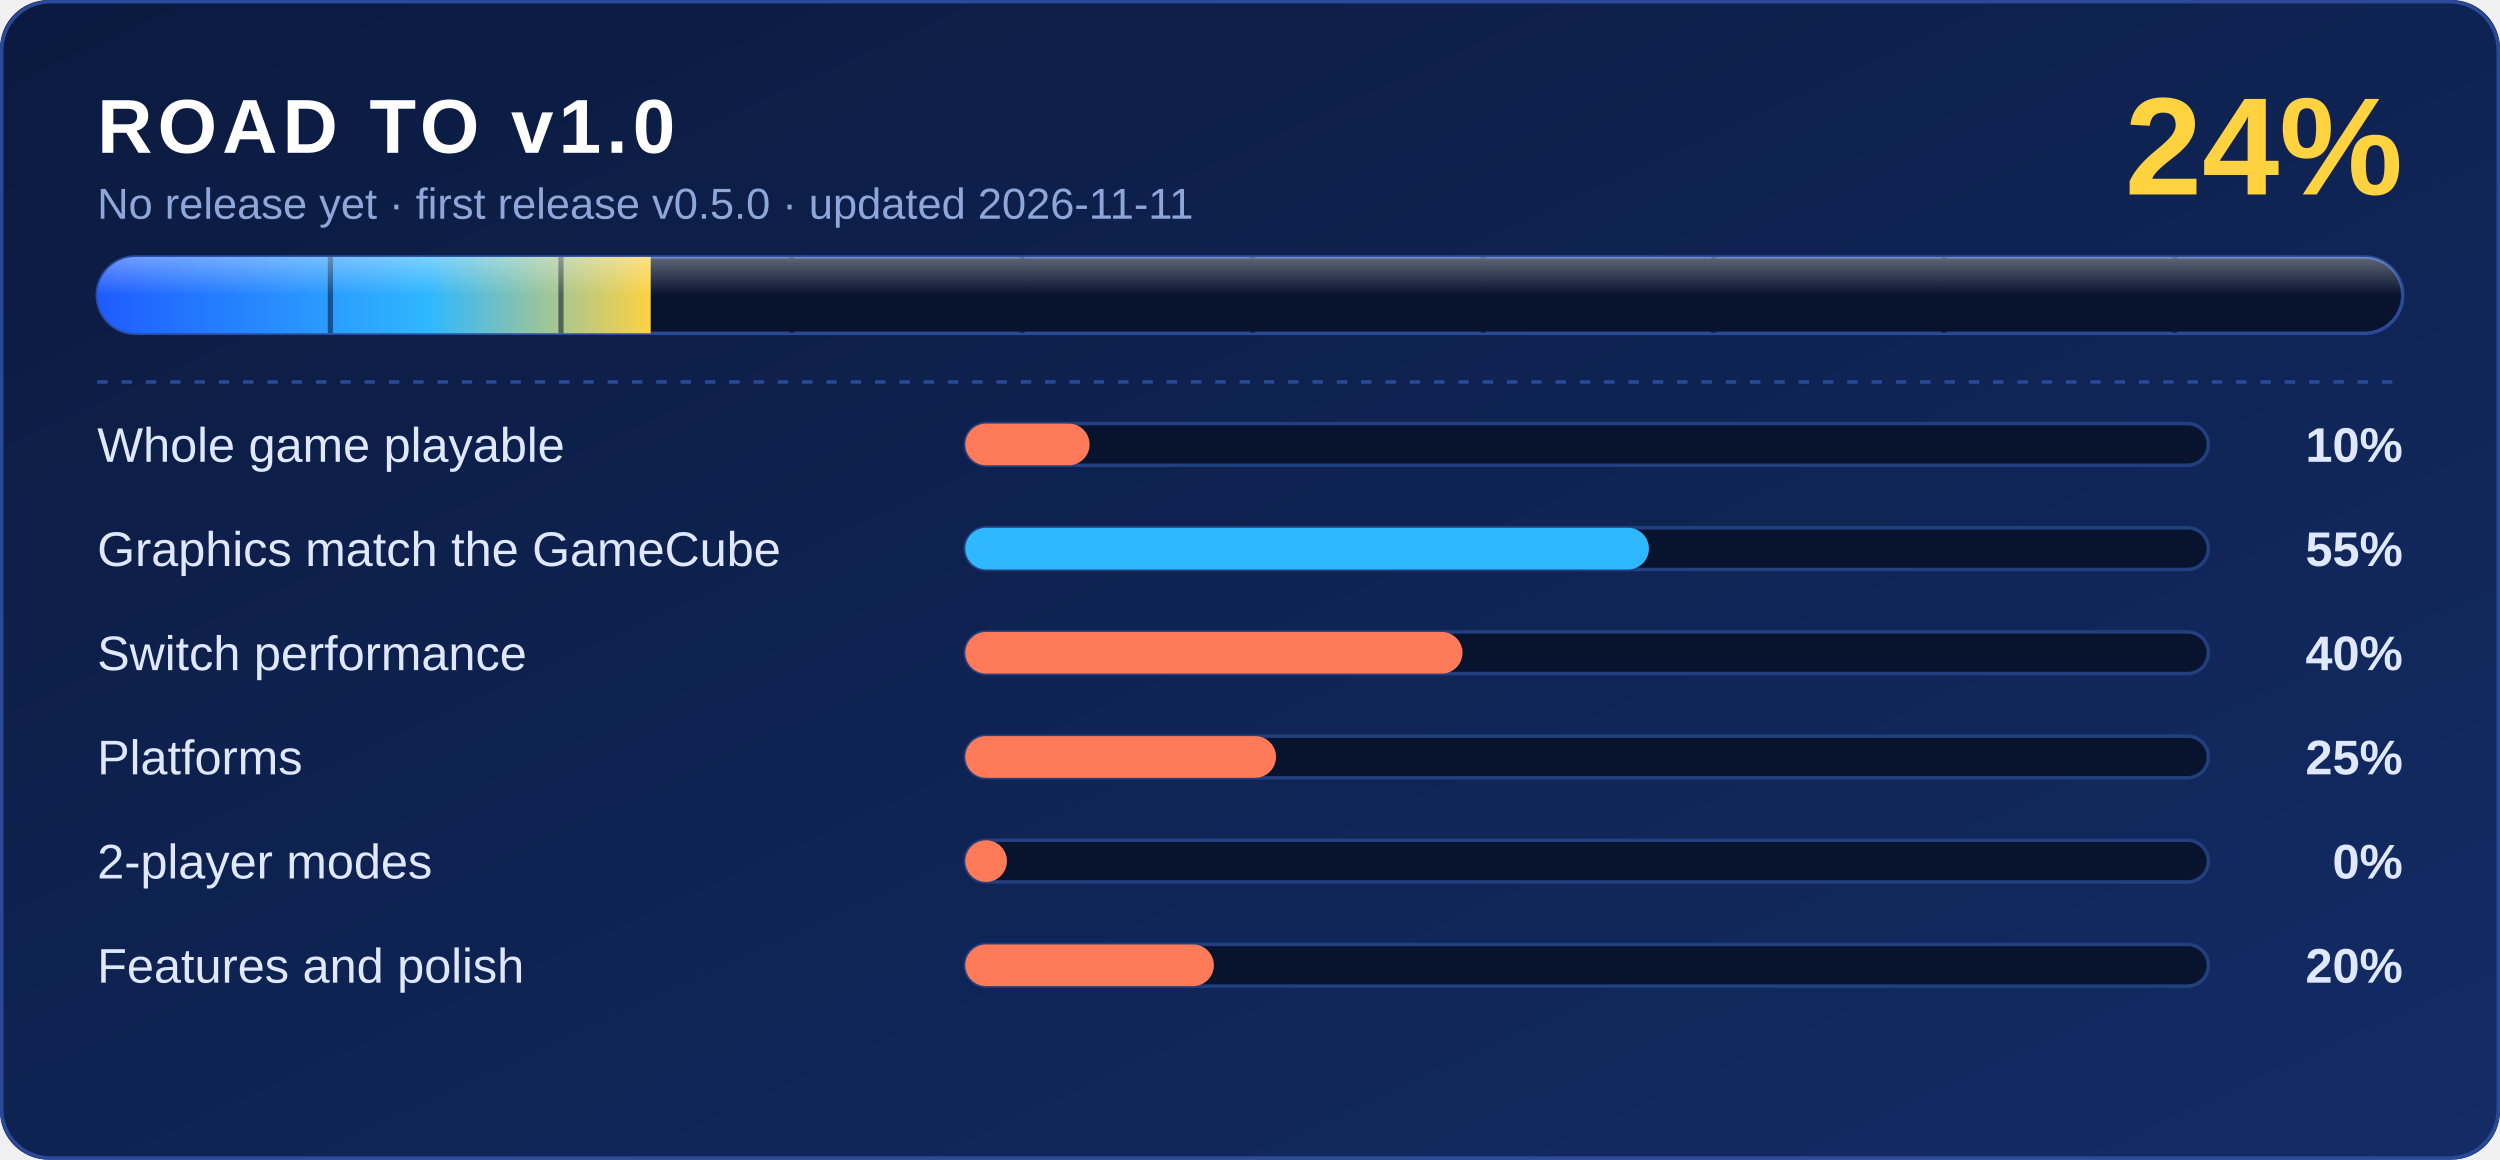
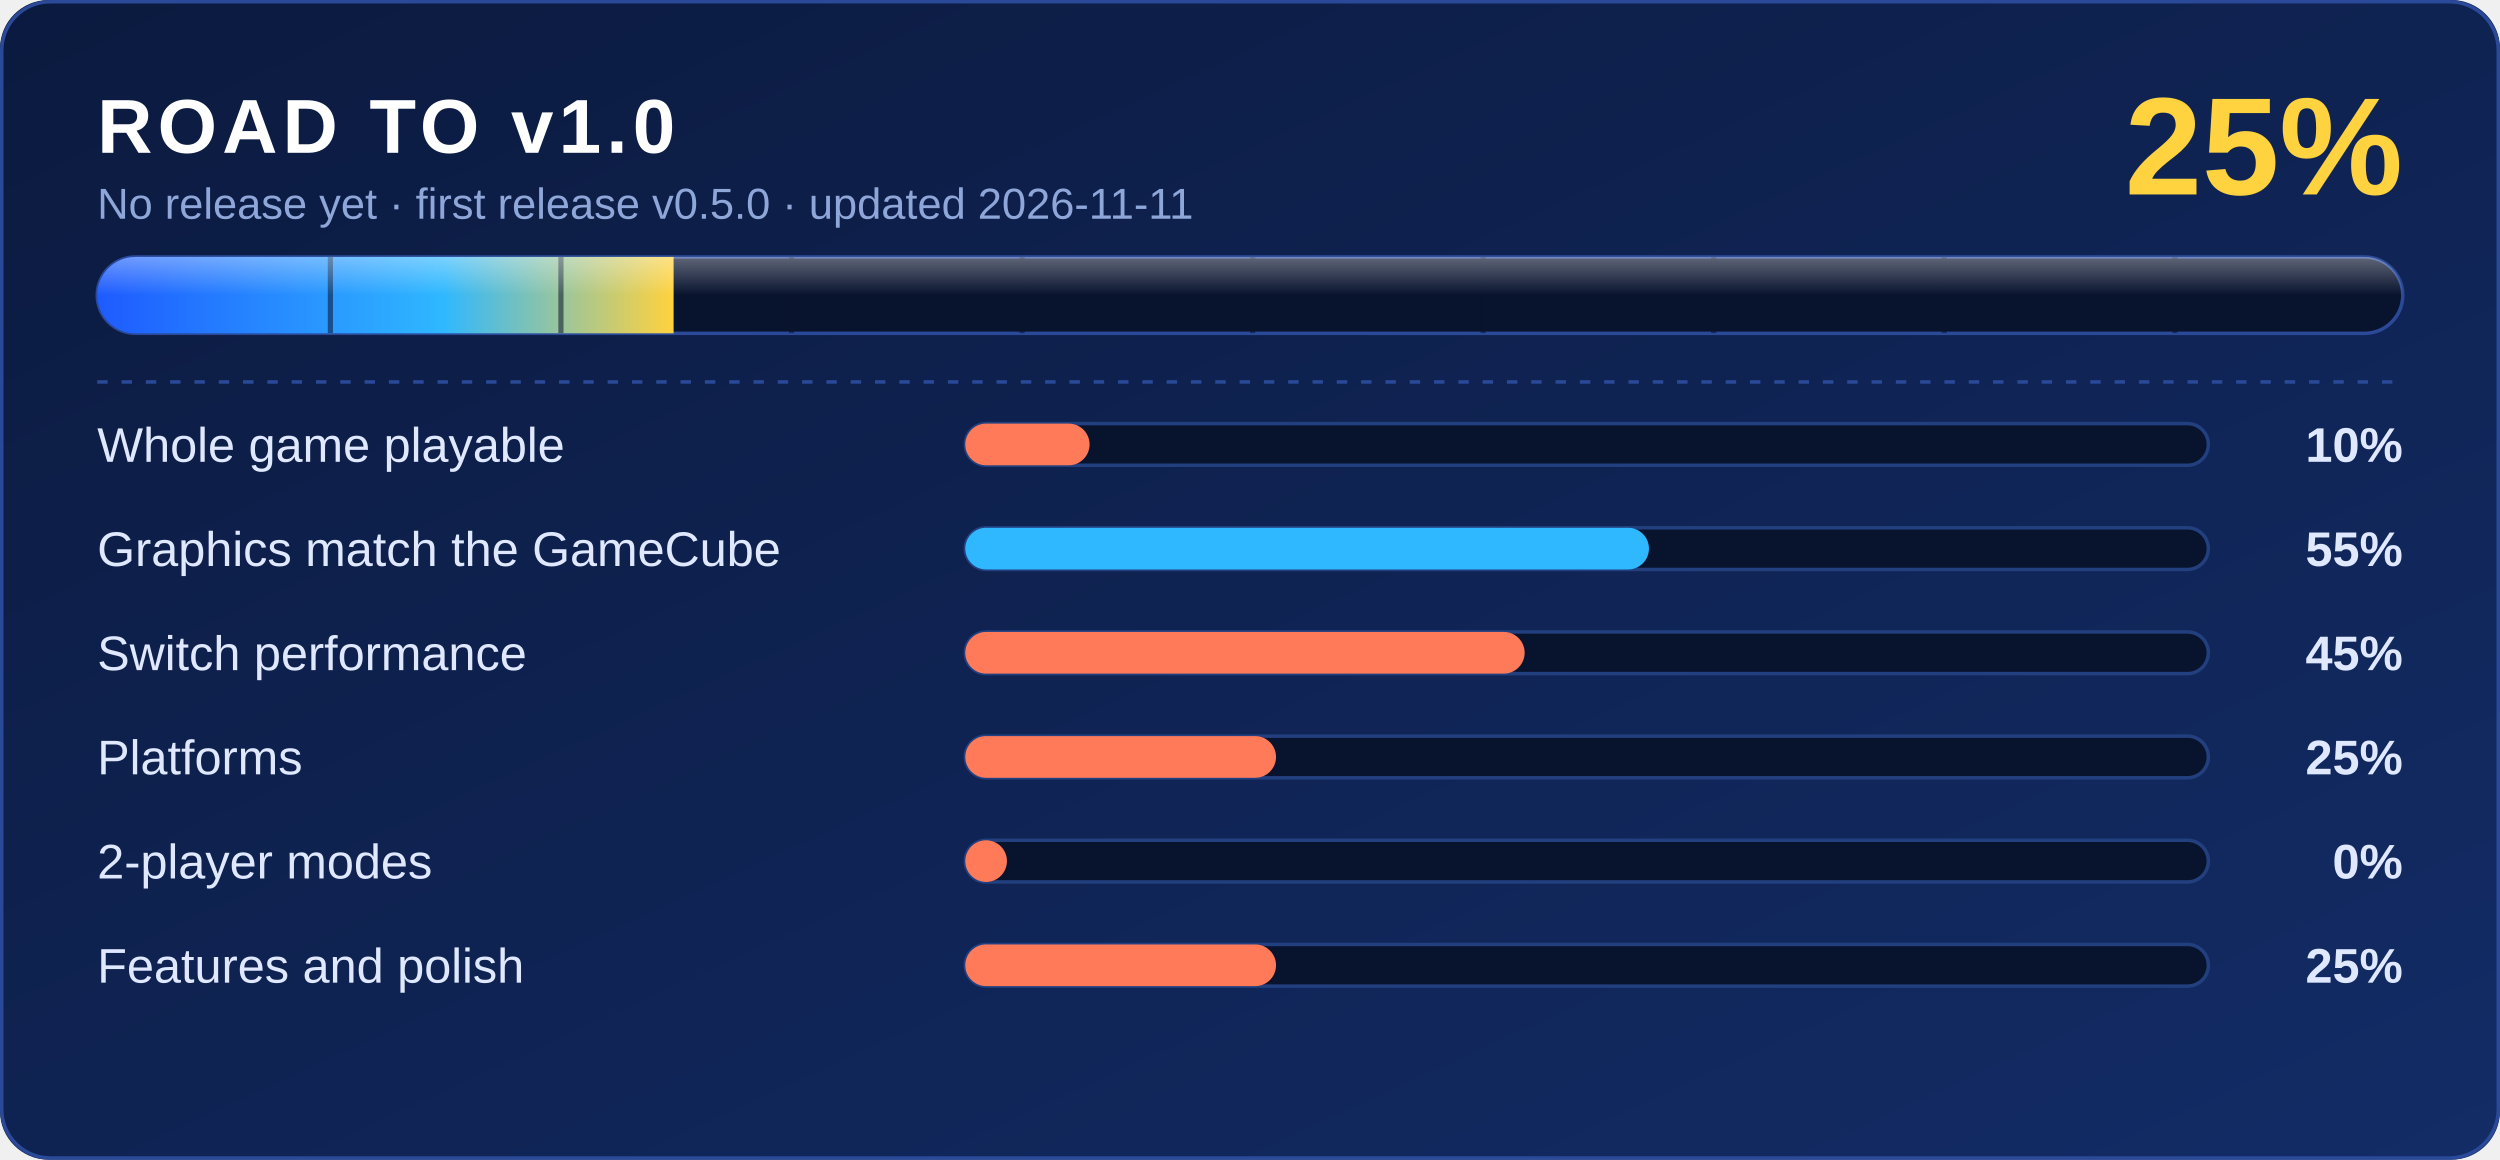
- <svg xmlns="http://www.w3.org/2000/svg" width="720" height="334" viewBox="0 0 720 334" role="img" aria-label="Road to v1.0: 24% done">
+ <svg xmlns="http://www.w3.org/2000/svg" width="720" height="334" viewBox="0 0 720 334" role="img" aria-label="Road to v1.0: 25% done">
  <defs>
    <linearGradient id="bg" x1="0" y1="0" x2="1" y2="1">
      <stop offset="0" stop-color="#0b1a3f" />
      <stop offset="1" stop-color="#132c66" />
    </linearGradient>
    <linearGradient id="fill" x1="0" y1="0" x2="1" y2="0">
      <stop offset="0" stop-color="#1e5bff" />
      <stop offset="0.6" stop-color="#2fb8ff" />
      <stop offset="1" stop-color="#ffd23f" />
    </linearGradient>
    <linearGradient id="shine" x1="0" y1="0" x2="0" y2="1">
      <stop offset="0" stop-color="#fff" stop-opacity="0.35" />
      <stop offset="0.5" stop-color="#fff" stop-opacity="0" />
    </linearGradient>
    <clipPath id="barclip">
      <rect x="28" y="74" width="664" height="22" rx="11" />
    </clipPath>
  </defs>
  <rect width="720" height="334" rx="14" fill="url(#bg)" />
  <rect x="0.5" y="0.5" width="719" height="333" rx="14" fill="none" stroke="#2a4a99" />
  <g font-family="'Segoe UI', -apple-system, 'Helvetica Neue', Arial, sans-serif">
    <text x="28" y="44" fill="#ffffff" font-size="22" font-weight="700" letter-spacing="1.5">ROAD TO v1.0</text>
    <text x="28" y="63" fill="#8fa6d9" font-size="12.5">No release yet · first release v0.5.0 · updated 2026-11-11</text>
-     <text x="692" y="56" fill="#ffd23f" font-size="40" font-weight="800" text-anchor="end">24%</text>
+     <text x="692" y="56" fill="#ffd23f" font-size="40" font-weight="800" text-anchor="end">25%</text>
    <rect x="28" y="74" width="664" height="22" rx="11" fill="#08132e" stroke="#2a4a99" />
    <g clip-path="url(#barclip)">
-       <rect x="28" y="74" width="159.4" height="22" fill="url(#fill)" />
+       <rect x="28" y="74" width="166.0" height="22" fill="url(#fill)" />
      <rect x="94.4" y="74" width="1.5" height="22" fill="#08132e" opacity="0.55" />
      <rect x="160.8" y="74" width="1.5" height="22" fill="#08132e" opacity="0.55" />
      <rect x="227.2" y="74" width="1.5" height="22" fill="#08132e" opacity="0.55" />
      <rect x="293.6" y="74" width="1.5" height="22" fill="#08132e" opacity="0.55" />
      <rect x="360.0" y="74" width="1.5" height="22" fill="#08132e" opacity="0.55" />
      <rect x="426.4" y="74" width="1.5" height="22" fill="#08132e" opacity="0.55" />
      <rect x="492.8" y="74" width="1.5" height="22" fill="#08132e" opacity="0.55" />
      <rect x="559.2" y="74" width="1.5" height="22" fill="#08132e" opacity="0.55" />
      <rect x="625.6" y="74" width="1.5" height="22" fill="#08132e" opacity="0.55" />
      <rect x="28" y="74" width="664" height="22" fill="url(#shine)" />
    </g>
    <line x1="28" y1="110" x2="692" y2="110" stroke="#2a4a99" stroke-dasharray="3 4" />
    <text x="28" y="133" fill="#dfe8ff" font-size="14">Whole game playable</text>
    <rect x="278" y="122" width="358" height="12" rx="6" fill="#08132e" stroke="#22407f" />
    <rect x="278" y="122" width="35.8" height="12" rx="6" fill="#ff7a59" />
    <text x="692" y="133" fill="#dfe8ff" font-size="14" font-weight="600" text-anchor="end">10%</text>
    <text x="28" y="163" fill="#dfe8ff" font-size="14">Graphics match the GameCube</text>
    <rect x="278" y="152" width="358" height="12" rx="6" fill="#08132e" stroke="#22407f" />
    <rect x="278" y="152" width="196.9" height="12" rx="6" fill="#2fb8ff" />
    <text x="692" y="163" fill="#dfe8ff" font-size="14" font-weight="600" text-anchor="end">55%</text>
    <text x="28" y="193" fill="#dfe8ff" font-size="14">Switch performance</text>
    <rect x="278" y="182" width="358" height="12" rx="6" fill="#08132e" stroke="#22407f" />
-     <rect x="278" y="182" width="143.2" height="12" rx="6" fill="#ff7a59" />
-     <text x="692" y="193" fill="#dfe8ff" font-size="14" font-weight="600" text-anchor="end">40%</text>
+     <rect x="278" y="182" width="161.1" height="12" rx="6" fill="#ff7a59" />
+     <text x="692" y="193" fill="#dfe8ff" font-size="14" font-weight="600" text-anchor="end">45%</text>
    <text x="28" y="223" fill="#dfe8ff" font-size="14">Platforms</text>
    <rect x="278" y="212" width="358" height="12" rx="6" fill="#08132e" stroke="#22407f" />
    <rect x="278" y="212" width="89.5" height="12" rx="6" fill="#ff7a59" />
    <text x="692" y="223" fill="#dfe8ff" font-size="14" font-weight="600" text-anchor="end">25%</text>
    <text x="28" y="253" fill="#dfe8ff" font-size="14">2-player modes</text>
    <rect x="278" y="242" width="358" height="12" rx="6" fill="#08132e" stroke="#22407f" />
    <rect x="278" y="242" width="12.0" height="12" rx="6" fill="#ff7a59" />
    <text x="692" y="253" fill="#dfe8ff" font-size="14" font-weight="600" text-anchor="end">0%</text>
    <text x="28" y="283" fill="#dfe8ff" font-size="14">Features and polish</text>
    <rect x="278" y="272" width="358" height="12" rx="6" fill="#08132e" stroke="#22407f" />
-     <rect x="278" y="272" width="71.6" height="12" rx="6" fill="#ff7a59" />
-     <text x="692" y="283" fill="#dfe8ff" font-size="14" font-weight="600" text-anchor="end">20%</text>
+     <rect x="278" y="272" width="89.5" height="12" rx="6" fill="#ff7a59" />
+     <text x="692" y="283" fill="#dfe8ff" font-size="14" font-weight="600" text-anchor="end">25%</text>
  </g>
</svg>
